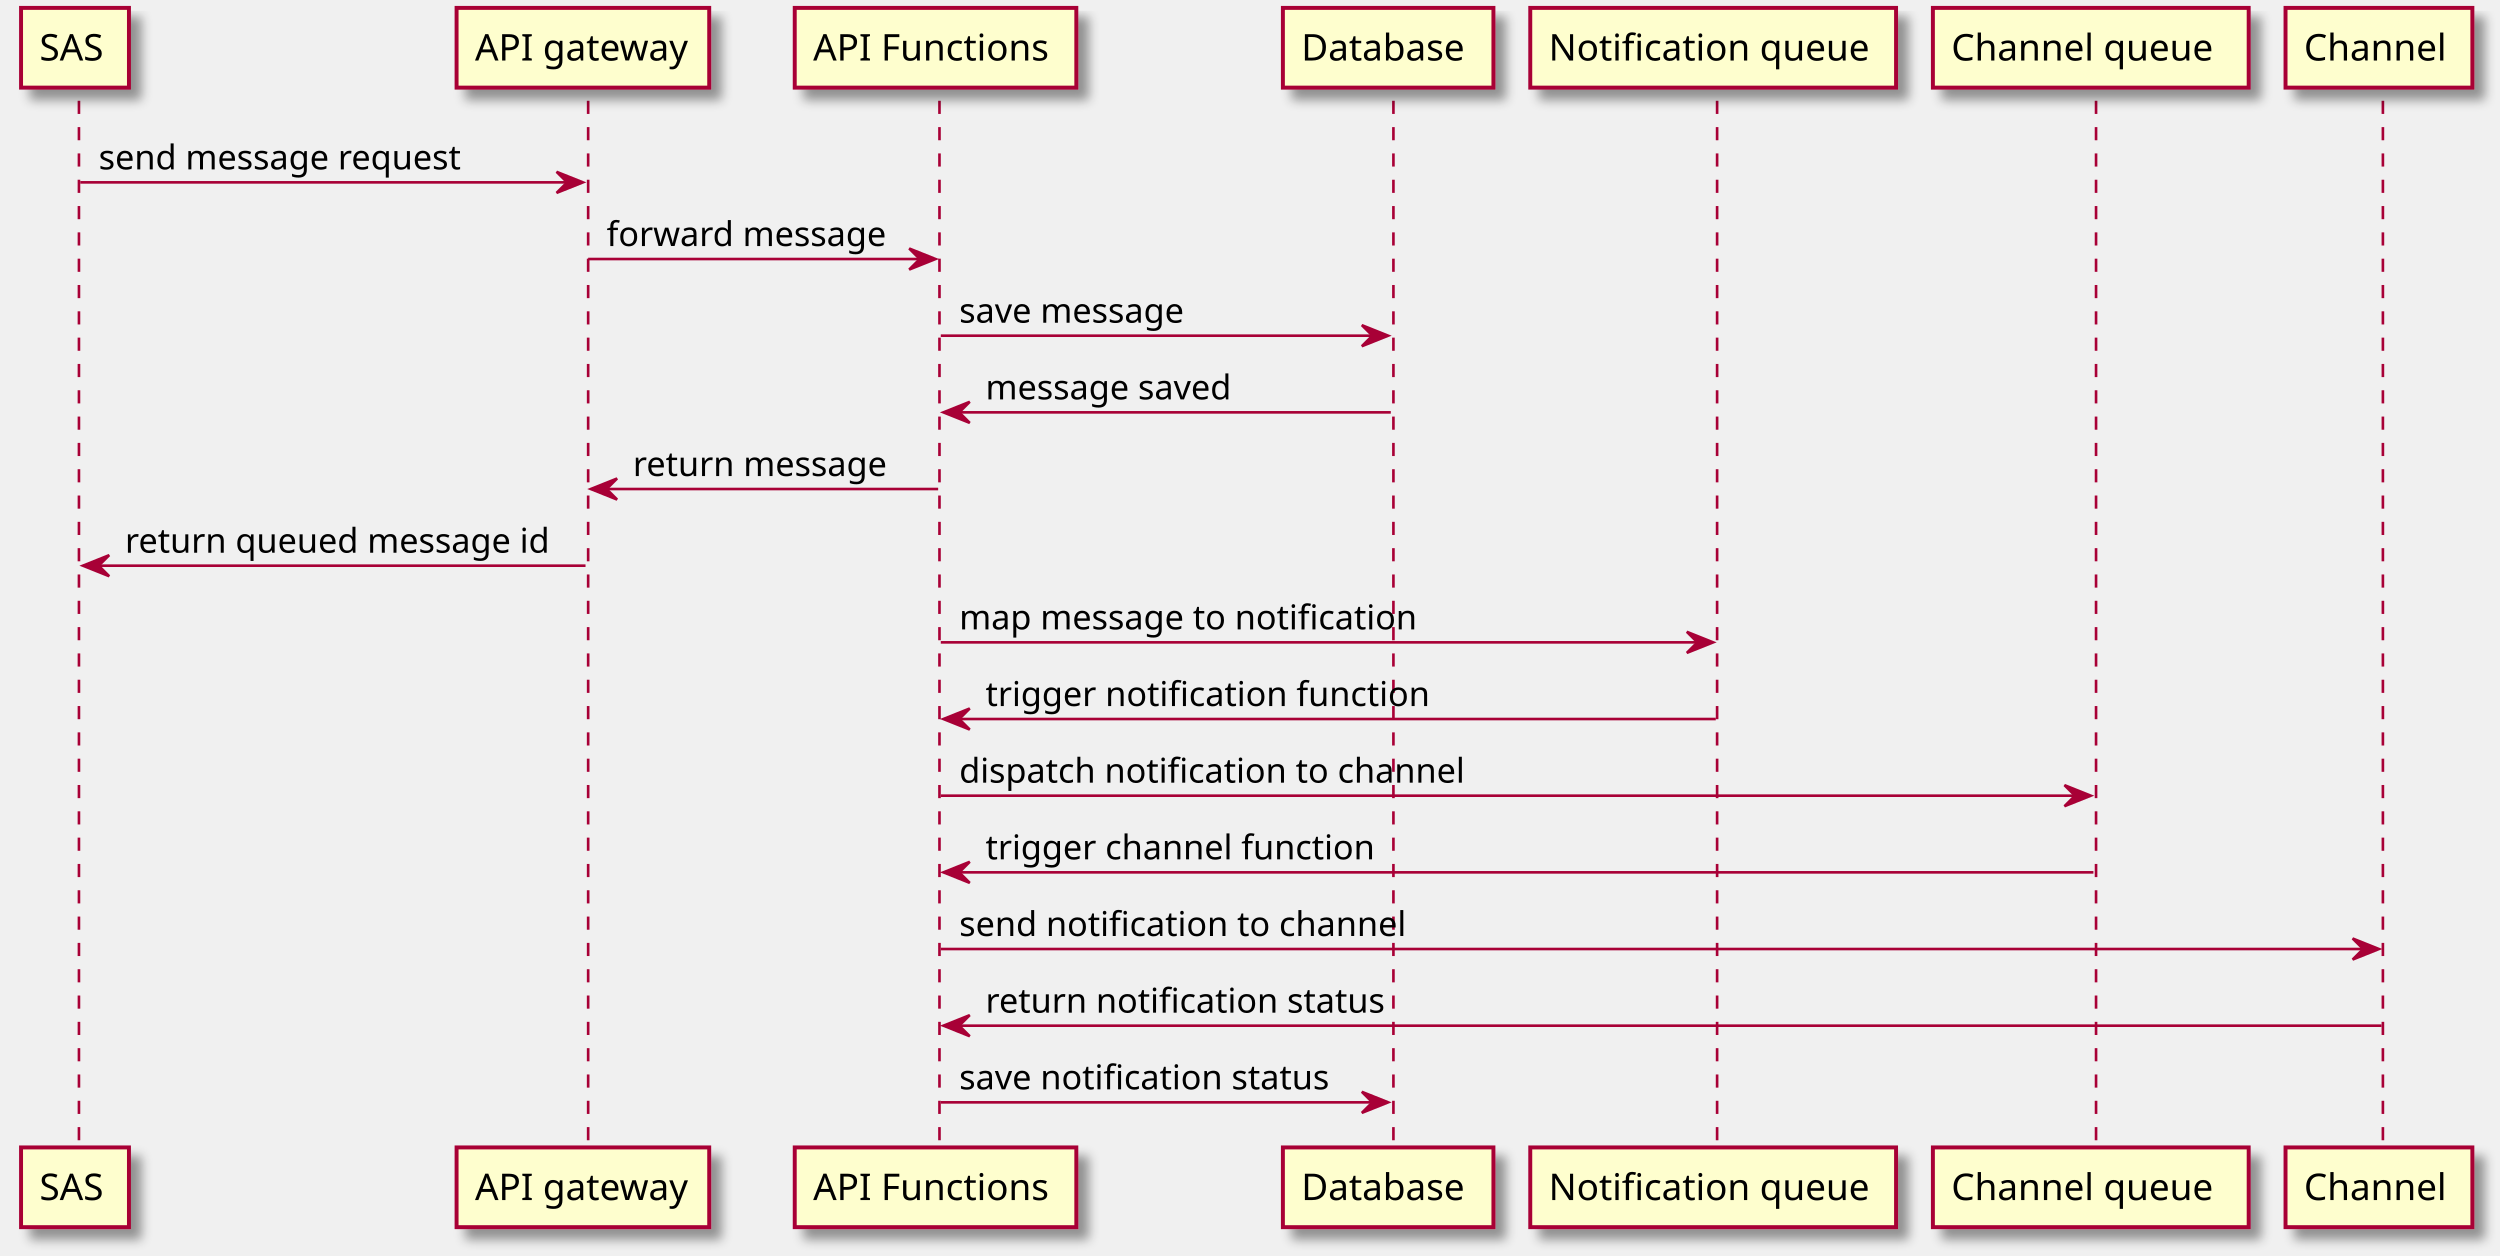
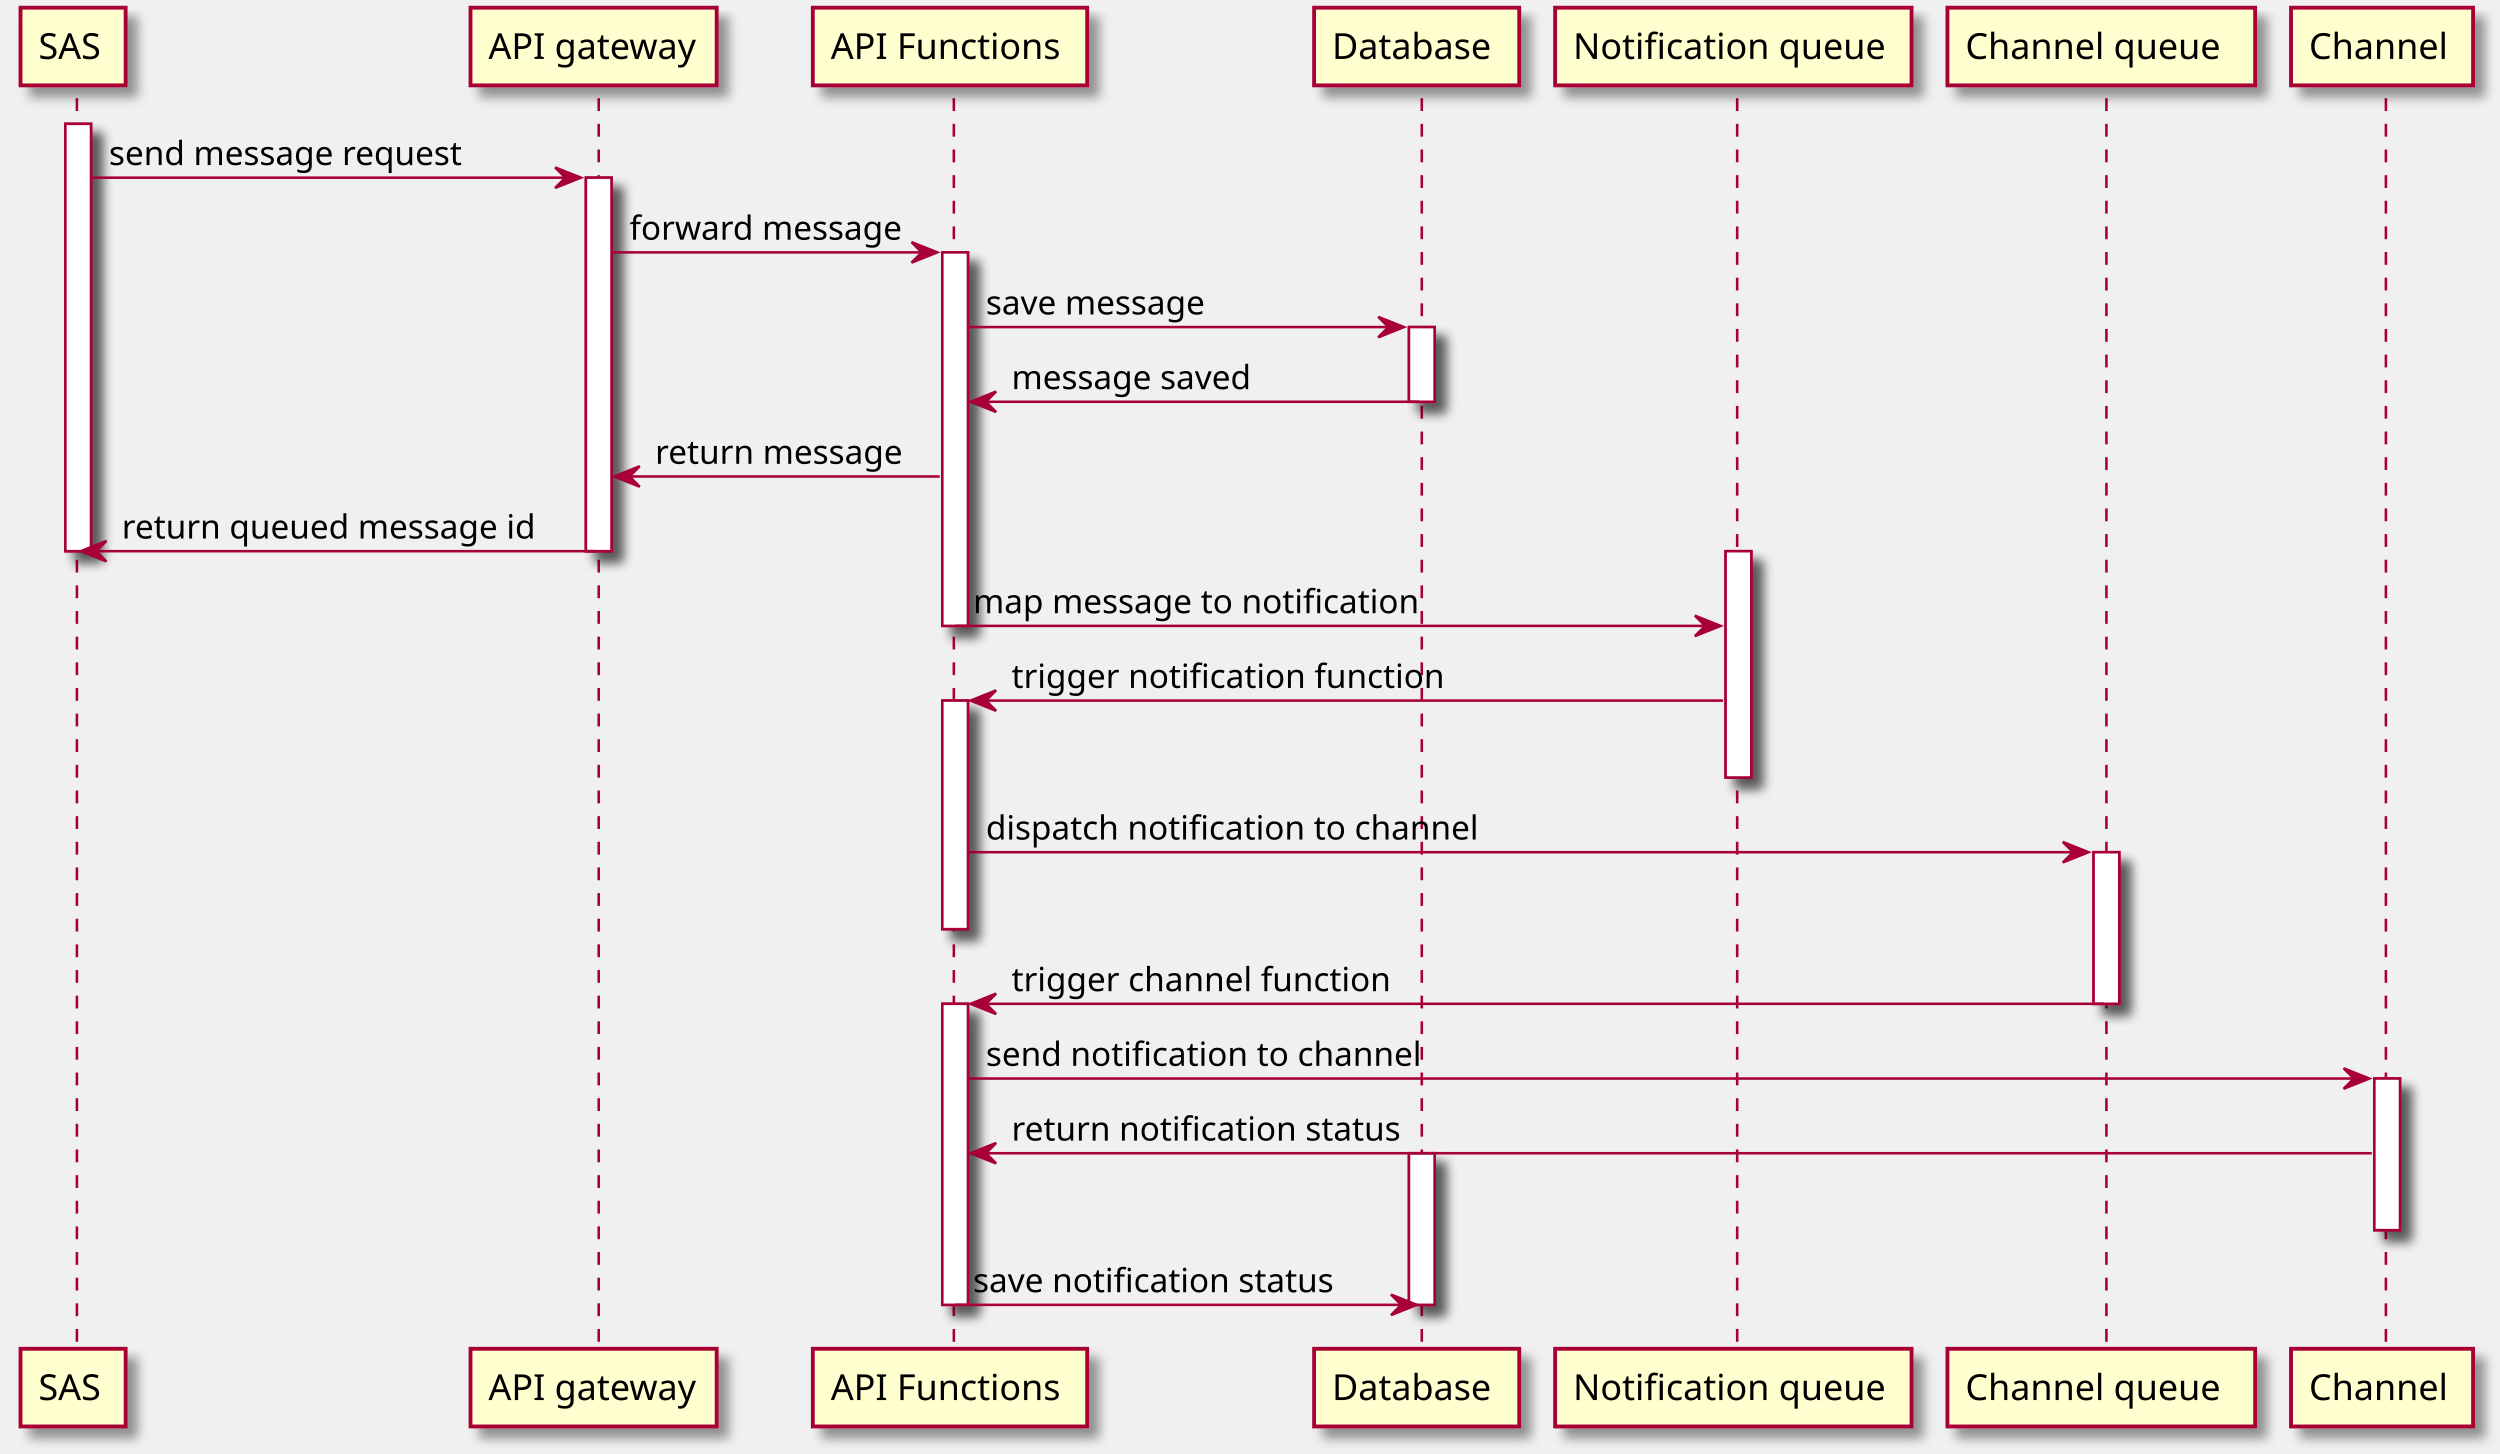
- <svg xmlns="http://www.w3.org/2000/svg" contentScriptType="application/ecmascript" contentStyleType="text/css" height="477px" preserveAspectRatio="none" style="width:950px;height:477px;" version="1.1" viewBox="0 0 950 477" width="950px" zoomAndPan="magnify">
+ <svg xmlns="http://www.w3.org/2000/svg" contentScriptType="application/ecmascript" contentStyleType="text/css" height="567px" preserveAspectRatio="none" style="width:975px;height:567px;" version="1.1" viewBox="0 0 975 567" width="975px" zoomAndPan="magnify">
  <defs>
-     <filter height="300%" id="fbh4pt39g6aoy" width="300%" x="-1" y="-1">
+     <filter height="300%" id="f18rab6945oepe" width="300%" x="-1" y="-1">
      <feGaussianBlur result="blurOut" stdDeviation="2.0" />
      <feColorMatrix in="blurOut" result="blurOut2" type="matrix" values="0 0 0 0 0 0 0 0 0 0 0 0 0 0 0 0 0 0 .4 0" />
      <feOffset dx="4.0" dy="4.0" in="blurOut2" result="blurOut3" />
      <feBlend in="SourceGraphic" in2="blurOut3" mode="normal" />
    </filter>
  </defs>
  <g>
-     <line style="stroke: #A80036; stroke-width: 1.0; stroke-dasharray: 5.0,5.0;" x1="30" x2="30" y1="38.297" y2="437.023" />
-     <line style="stroke: #A80036; stroke-width: 1.0; stroke-dasharray: 5.0,5.0;" x1="223.5" x2="223.5" y1="38.297" y2="437.023" />
-     <line style="stroke: #A80036; stroke-width: 1.0; stroke-dasharray: 5.0,5.0;" x1="357" x2="357" y1="38.297" y2="437.023" />
-     <line style="stroke: #A80036; stroke-width: 1.0; stroke-dasharray: 5.0,5.0;" x1="529.5" x2="529.5" y1="38.297" y2="437.023" />
-     <line style="stroke: #A80036; stroke-width: 1.0; stroke-dasharray: 5.0,5.0;" x1="652.5" x2="652.5" y1="38.297" y2="437.023" />
-     <line style="stroke: #A80036; stroke-width: 1.0; stroke-dasharray: 5.0,5.0;" x1="796.5" x2="796.5" y1="38.297" y2="437.023" />
-     <line style="stroke: #A80036; stroke-width: 1.0; stroke-dasharray: 5.0,5.0;" x1="905.5" x2="905.5" y1="38.297" y2="437.023" />
-     <rect fill="#FEFECE" filter="url(#fbh4pt39g6aoy)" height="30.297" style="stroke: #A80036; stroke-width: 1.5;" width="41" x="8" y="3" />
+     <rect fill="#FFFFFF" filter="url(#f18rab6945oepe)" height="166.664" style="stroke: #A80036; stroke-width: 1.0;" width="10" x="25.5" y="48.297" />
+     <rect fill="#FFFFFF" filter="url(#f18rab6945oepe)" height="145.664" style="stroke: #A80036; stroke-width: 1.0;" width="10" x="228.5" y="69.297" />
+     <rect fill="#FFFFFF" filter="url(#f18rab6945oepe)" height="145.664" style="stroke: #A80036; stroke-width: 1.0;" width="10" x="367.5" y="98.43" />
+     <rect fill="#FFFFFF" filter="url(#f18rab6945oepe)" height="89.133" style="stroke: #A80036; stroke-width: 1.0;" width="10" x="367.5" y="273.227" />
+     <rect fill="#FFFFFF" filter="url(#f18rab6945oepe)" height="117.398" style="stroke: #A80036; stroke-width: 1.0;" width="10" x="367.5" y="391.492" />
+     <rect fill="#FFFFFF" filter="url(#f18rab6945oepe)" height="29.133" style="stroke: #A80036; stroke-width: 1.0;" width="10" x="549.5" y="127.562" />
+     <rect fill="#FFFFFF" filter="url(#f18rab6945oepe)" height="59.133" style="stroke: #A80036; stroke-width: 1.0;" width="10" x="549.5" y="449.758" />
+     <rect fill="#FFFFFF" filter="url(#f18rab6945oepe)" height="88.266" style="stroke: #A80036; stroke-width: 1.0;" width="10" x="673" y="214.961" />
+     <rect fill="#FFFFFF" filter="url(#f18rab6945oepe)" height="59.133" style="stroke: #A80036; stroke-width: 1.0;" width="10" x="816.5" y="332.359" />
+     <rect fill="#FFFFFF" filter="url(#f18rab6945oepe)" height="59.133" style="stroke: #A80036; stroke-width: 1.0;" width="10" x="926" y="420.625" />
+     <line style="stroke: #A80036; stroke-width: 1.0; stroke-dasharray: 5.0,5.0;" x1="30" x2="30" y1="38.297" y2="527.023" />
+     <line style="stroke: #A80036; stroke-width: 1.0; stroke-dasharray: 5.0,5.0;" x1="233.5" x2="233.5" y1="38.297" y2="527.023" />
+     <line style="stroke: #A80036; stroke-width: 1.0; stroke-dasharray: 5.0,5.0;" x1="372" x2="372" y1="38.297" y2="527.023" />
+     <line style="stroke: #A80036; stroke-width: 1.0; stroke-dasharray: 5.0,5.0;" x1="554.5" x2="554.5" y1="38.297" y2="527.023" />
+     <line style="stroke: #A80036; stroke-width: 1.0; stroke-dasharray: 5.0,5.0;" x1="677.5" x2="677.5" y1="38.297" y2="527.023" />
+     <line style="stroke: #A80036; stroke-width: 1.0; stroke-dasharray: 5.0,5.0;" x1="821.5" x2="821.5" y1="38.297" y2="527.023" />
+     <line style="stroke: #A80036; stroke-width: 1.0; stroke-dasharray: 5.0,5.0;" x1="930.5" x2="930.5" y1="38.297" y2="527.023" />
+     <rect fill="#FEFECE" filter="url(#f18rab6945oepe)" height="30.297" style="stroke: #A80036; stroke-width: 1.5;" width="41" x="8" y="3" />
    <text fill="#000000" font-family="sans-serif" font-size="14" lengthAdjust="spacingAndGlyphs" textLength="27" x="15" y="22.995">SAS</text>
-     <rect fill="#FEFECE" filter="url(#fbh4pt39g6aoy)" height="30.297" style="stroke: #A80036; stroke-width: 1.5;" width="41" x="8" y="436.023" />
-     <text fill="#000000" font-family="sans-serif" font-size="14" lengthAdjust="spacingAndGlyphs" textLength="27" x="15" y="456.019">SAS</text>
-     <rect fill="#FEFECE" filter="url(#fbh4pt39g6aoy)" height="30.297" style="stroke: #A80036; stroke-width: 1.5;" width="96" x="173.5" y="3" />
-     <text fill="#000000" font-family="sans-serif" font-size="14" lengthAdjust="spacingAndGlyphs" textLength="82" x="180.5" y="22.995">API gateway</text>
-     <rect fill="#FEFECE" filter="url(#fbh4pt39g6aoy)" height="30.297" style="stroke: #A80036; stroke-width: 1.5;" width="96" x="173.5" y="436.023" />
-     <text fill="#000000" font-family="sans-serif" font-size="14" lengthAdjust="spacingAndGlyphs" textLength="82" x="180.5" y="456.019">API gateway</text>
-     <rect fill="#FEFECE" filter="url(#fbh4pt39g6aoy)" height="30.297" style="stroke: #A80036; stroke-width: 1.5;" width="107" x="302" y="3" />
-     <text fill="#000000" font-family="sans-serif" font-size="14" lengthAdjust="spacingAndGlyphs" textLength="93" x="309" y="22.995">API Functions</text>
-     <rect fill="#FEFECE" filter="url(#fbh4pt39g6aoy)" height="30.297" style="stroke: #A80036; stroke-width: 1.5;" width="107" x="302" y="436.023" />
-     <text fill="#000000" font-family="sans-serif" font-size="14" lengthAdjust="spacingAndGlyphs" textLength="93" x="309" y="456.019">API Functions</text>
-     <rect fill="#FEFECE" filter="url(#fbh4pt39g6aoy)" height="30.297" style="stroke: #A80036; stroke-width: 1.5;" width="80" x="487.5" y="3" />
-     <text fill="#000000" font-family="sans-serif" font-size="14" lengthAdjust="spacingAndGlyphs" textLength="66" x="494.5" y="22.995">Database</text>
-     <rect fill="#FEFECE" filter="url(#fbh4pt39g6aoy)" height="30.297" style="stroke: #A80036; stroke-width: 1.5;" width="80" x="487.5" y="436.023" />
-     <text fill="#000000" font-family="sans-serif" font-size="14" lengthAdjust="spacingAndGlyphs" textLength="66" x="494.5" y="456.019">Database</text>
-     <rect fill="#FEFECE" filter="url(#fbh4pt39g6aoy)" height="30.297" style="stroke: #A80036; stroke-width: 1.5;" width="139" x="581.5" y="3" />
-     <text fill="#000000" font-family="sans-serif" font-size="14" lengthAdjust="spacingAndGlyphs" textLength="125" x="588.5" y="22.995">Notification queue</text>
-     <rect fill="#FEFECE" filter="url(#fbh4pt39g6aoy)" height="30.297" style="stroke: #A80036; stroke-width: 1.5;" width="139" x="581.5" y="436.023" />
-     <text fill="#000000" font-family="sans-serif" font-size="14" lengthAdjust="spacingAndGlyphs" textLength="125" x="588.5" y="456.019">Notification queue</text>
-     <rect fill="#FEFECE" filter="url(#fbh4pt39g6aoy)" height="30.297" style="stroke: #A80036; stroke-width: 1.5;" width="120" x="734.5" y="3" />
-     <text fill="#000000" font-family="sans-serif" font-size="14" lengthAdjust="spacingAndGlyphs" textLength="106" x="741.5" y="22.995">Channel queue</text>
-     <rect fill="#FEFECE" filter="url(#fbh4pt39g6aoy)" height="30.297" style="stroke: #A80036; stroke-width: 1.5;" width="120" x="734.5" y="436.023" />
-     <text fill="#000000" font-family="sans-serif" font-size="14" lengthAdjust="spacingAndGlyphs" textLength="106" x="741.5" y="456.019">Channel queue</text>
-     <rect fill="#FEFECE" filter="url(#fbh4pt39g6aoy)" height="30.297" style="stroke: #A80036; stroke-width: 1.5;" width="71" x="868.5" y="3" />
-     <text fill="#000000" font-family="sans-serif" font-size="14" lengthAdjust="spacingAndGlyphs" textLength="57" x="875.5" y="22.995">Channel</text>
-     <rect fill="#FEFECE" filter="url(#fbh4pt39g6aoy)" height="30.297" style="stroke: #A80036; stroke-width: 1.5;" width="71" x="868.5" y="436.023" />
-     <text fill="#000000" font-family="sans-serif" font-size="14" lengthAdjust="spacingAndGlyphs" textLength="57" x="875.5" y="456.019">Channel</text>
-     <polygon fill="#A80036" points="211.5,65.297,221.5,69.297,211.5,73.297,215.5,69.297" style="stroke: #A80036; stroke-width: 1.0;" />
-     <line style="stroke: #A80036; stroke-width: 1.0;" x1="30.5" x2="217.5" y1="69.297" y2="69.297" />
-     <text fill="#000000" font-family="sans-serif" font-size="13" lengthAdjust="spacingAndGlyphs" textLength="147" x="37.5" y="64.364">send message request</text>
-     <polygon fill="#A80036" points="345.5,94.43,355.5,98.43,345.5,102.43,349.5,98.43" style="stroke: #A80036; stroke-width: 1.0;" />
-     <line style="stroke: #A80036; stroke-width: 1.0;" x1="223.5" x2="351.5" y1="98.43" y2="98.43" />
-     <text fill="#000000" font-family="sans-serif" font-size="13" lengthAdjust="spacingAndGlyphs" textLength="110" x="230.5" y="93.497">forward message</text>
-     <polygon fill="#A80036" points="517.5,123.562,527.5,127.562,517.5,131.562,521.5,127.562" style="stroke: #A80036; stroke-width: 1.0;" />
-     <line style="stroke: #A80036; stroke-width: 1.0;" x1="357.5" x2="523.5" y1="127.562" y2="127.562" />
-     <text fill="#000000" font-family="sans-serif" font-size="13" lengthAdjust="spacingAndGlyphs" textLength="93" x="364.5" y="122.629">save message</text>
-     <polygon fill="#A80036" points="368.5,152.695,358.5,156.695,368.5,160.695,364.5,156.695" style="stroke: #A80036; stroke-width: 1.0;" />
-     <line style="stroke: #A80036; stroke-width: 1.0;" x1="362.5" x2="528.5" y1="156.695" y2="156.695" />
-     <text fill="#000000" font-family="sans-serif" font-size="13" lengthAdjust="spacingAndGlyphs" textLength="101" x="374.5" y="151.762">message saved</text>
-     <polygon fill="#A80036" points="234.5,181.828,224.5,185.828,234.5,189.828,230.5,185.828" style="stroke: #A80036; stroke-width: 1.0;" />
-     <line style="stroke: #A80036; stroke-width: 1.0;" x1="228.5" x2="356.5" y1="185.828" y2="185.828" />
-     <text fill="#000000" font-family="sans-serif" font-size="13" lengthAdjust="spacingAndGlyphs" textLength="102" x="240.5" y="180.895">return message</text>
+     <rect fill="#FEFECE" filter="url(#f18rab6945oepe)" height="30.297" style="stroke: #A80036; stroke-width: 1.5;" width="41" x="8" y="526.023" />
+     <text fill="#000000" font-family="sans-serif" font-size="14" lengthAdjust="spacingAndGlyphs" textLength="27" x="15" y="546.019">SAS</text>
+     <rect fill="#FEFECE" filter="url(#f18rab6945oepe)" height="30.297" style="stroke: #A80036; stroke-width: 1.5;" width="96" x="183.5" y="3" />
+     <text fill="#000000" font-family="sans-serif" font-size="14" lengthAdjust="spacingAndGlyphs" textLength="82" x="190.5" y="22.995">API gateway</text>
+     <rect fill="#FEFECE" filter="url(#f18rab6945oepe)" height="30.297" style="stroke: #A80036; stroke-width: 1.5;" width="96" x="183.5" y="526.023" />
+     <text fill="#000000" font-family="sans-serif" font-size="14" lengthAdjust="spacingAndGlyphs" textLength="82" x="190.5" y="546.019">API gateway</text>
+     <rect fill="#FEFECE" filter="url(#f18rab6945oepe)" height="30.297" style="stroke: #A80036; stroke-width: 1.5;" width="107" x="317" y="3" />
+     <text fill="#000000" font-family="sans-serif" font-size="14" lengthAdjust="spacingAndGlyphs" textLength="93" x="324" y="22.995">API Functions</text>
+     <rect fill="#FEFECE" filter="url(#f18rab6945oepe)" height="30.297" style="stroke: #A80036; stroke-width: 1.5;" width="107" x="317" y="526.023" />
+     <text fill="#000000" font-family="sans-serif" font-size="14" lengthAdjust="spacingAndGlyphs" textLength="93" x="324" y="546.019">API Functions</text>
+     <rect fill="#FEFECE" filter="url(#f18rab6945oepe)" height="30.297" style="stroke: #A80036; stroke-width: 1.5;" width="80" x="512.5" y="3" />
+     <text fill="#000000" font-family="sans-serif" font-size="14" lengthAdjust="spacingAndGlyphs" textLength="66" x="519.5" y="22.995">Database</text>
+     <rect fill="#FEFECE" filter="url(#f18rab6945oepe)" height="30.297" style="stroke: #A80036; stroke-width: 1.5;" width="80" x="512.5" y="526.023" />
+     <text fill="#000000" font-family="sans-serif" font-size="14" lengthAdjust="spacingAndGlyphs" textLength="66" x="519.5" y="546.019">Database</text>
+     <rect fill="#FEFECE" filter="url(#f18rab6945oepe)" height="30.297" style="stroke: #A80036; stroke-width: 1.5;" width="139" x="606.5" y="3" />
+     <text fill="#000000" font-family="sans-serif" font-size="14" lengthAdjust="spacingAndGlyphs" textLength="125" x="613.5" y="22.995">Notification queue</text>
+     <rect fill="#FEFECE" filter="url(#f18rab6945oepe)" height="30.297" style="stroke: #A80036; stroke-width: 1.5;" width="139" x="606.5" y="526.023" />
+     <text fill="#000000" font-family="sans-serif" font-size="14" lengthAdjust="spacingAndGlyphs" textLength="125" x="613.5" y="546.019">Notification queue</text>
+     <rect fill="#FEFECE" filter="url(#f18rab6945oepe)" height="30.297" style="stroke: #A80036; stroke-width: 1.5;" width="120" x="759.5" y="3" />
+     <text fill="#000000" font-family="sans-serif" font-size="14" lengthAdjust="spacingAndGlyphs" textLength="106" x="766.5" y="22.995">Channel queue</text>
+     <rect fill="#FEFECE" filter="url(#f18rab6945oepe)" height="30.297" style="stroke: #A80036; stroke-width: 1.5;" width="120" x="759.5" y="526.023" />
+     <text fill="#000000" font-family="sans-serif" font-size="14" lengthAdjust="spacingAndGlyphs" textLength="106" x="766.5" y="546.019">Channel queue</text>
+     <rect fill="#FEFECE" filter="url(#f18rab6945oepe)" height="30.297" style="stroke: #A80036; stroke-width: 1.5;" width="71" x="893.5" y="3" />
+     <text fill="#000000" font-family="sans-serif" font-size="14" lengthAdjust="spacingAndGlyphs" textLength="57" x="900.5" y="22.995">Channel</text>
+     <rect fill="#FEFECE" filter="url(#f18rab6945oepe)" height="30.297" style="stroke: #A80036; stroke-width: 1.5;" width="71" x="893.5" y="526.023" />
+     <text fill="#000000" font-family="sans-serif" font-size="14" lengthAdjust="spacingAndGlyphs" textLength="57" x="900.5" y="546.019">Channel</text>
+     <rect fill="#FFFFFF" filter="url(#f18rab6945oepe)" height="166.664" style="stroke: #A80036; stroke-width: 1.0;" width="10" x="25.5" y="48.297" />
+     <rect fill="#FFFFFF" filter="url(#f18rab6945oepe)" height="145.664" style="stroke: #A80036; stroke-width: 1.0;" width="10" x="228.5" y="69.297" />
+     <rect fill="#FFFFFF" filter="url(#f18rab6945oepe)" height="145.664" style="stroke: #A80036; stroke-width: 1.0;" width="10" x="367.5" y="98.43" />
+     <rect fill="#FFFFFF" filter="url(#f18rab6945oepe)" height="89.133" style="stroke: #A80036; stroke-width: 1.0;" width="10" x="367.5" y="273.227" />
+     <rect fill="#FFFFFF" filter="url(#f18rab6945oepe)" height="117.398" style="stroke: #A80036; stroke-width: 1.0;" width="10" x="367.5" y="391.492" />
+     <rect fill="#FFFFFF" filter="url(#f18rab6945oepe)" height="29.133" style="stroke: #A80036; stroke-width: 1.0;" width="10" x="549.5" y="127.562" />
+     <rect fill="#FFFFFF" filter="url(#f18rab6945oepe)" height="59.133" style="stroke: #A80036; stroke-width: 1.0;" width="10" x="549.5" y="449.758" />
+     <rect fill="#FFFFFF" filter="url(#f18rab6945oepe)" height="88.266" style="stroke: #A80036; stroke-width: 1.0;" width="10" x="673" y="214.961" />
+     <rect fill="#FFFFFF" filter="url(#f18rab6945oepe)" height="59.133" style="stroke: #A80036; stroke-width: 1.0;" width="10" x="816.5" y="332.359" />
+     <rect fill="#FFFFFF" filter="url(#f18rab6945oepe)" height="59.133" style="stroke: #A80036; stroke-width: 1.0;" width="10" x="926" y="420.625" />
+     <polygon fill="#A80036" points="216.5,65.297,226.5,69.297,216.5,73.297,220.5,69.297" style="stroke: #A80036; stroke-width: 1.0;" />
+     <line style="stroke: #A80036; stroke-width: 1.0;" x1="35.5" x2="222.5" y1="69.297" y2="69.297" />
+     <text fill="#000000" font-family="sans-serif" font-size="13" lengthAdjust="spacingAndGlyphs" textLength="147" x="42.5" y="64.364">send message request</text>
+     <polygon fill="#A80036" points="355.5,94.43,365.5,98.43,355.5,102.43,359.5,98.43" style="stroke: #A80036; stroke-width: 1.0;" />
+     <line style="stroke: #A80036; stroke-width: 1.0;" x1="238.5" x2="361.5" y1="98.43" y2="98.43" />
+     <text fill="#000000" font-family="sans-serif" font-size="13" lengthAdjust="spacingAndGlyphs" textLength="110" x="245.5" y="93.497">forward message</text>
+     <polygon fill="#A80036" points="537.5,123.562,547.5,127.562,537.5,131.562,541.5,127.562" style="stroke: #A80036; stroke-width: 1.0;" />
+     <line style="stroke: #A80036; stroke-width: 1.0;" x1="377.5" x2="543.5" y1="127.562" y2="127.562" />
+     <text fill="#000000" font-family="sans-serif" font-size="13" lengthAdjust="spacingAndGlyphs" textLength="93" x="384.5" y="122.629">save message</text>
+     <polygon fill="#A80036" points="388.5,152.695,378.5,156.695,388.5,160.695,384.5,156.695" style="stroke: #A80036; stroke-width: 1.0;" />
+     <line style="stroke: #A80036; stroke-width: 1.0;" x1="382.5" x2="553.5" y1="156.695" y2="156.695" />
+     <text fill="#000000" font-family="sans-serif" font-size="13" lengthAdjust="spacingAndGlyphs" textLength="101" x="394.5" y="151.762">message saved</text>
+     <polygon fill="#A80036" points="249.5,181.828,239.5,185.828,249.5,189.828,245.5,185.828" style="stroke: #A80036; stroke-width: 1.0;" />
+     <line style="stroke: #A80036; stroke-width: 1.0;" x1="243.5" x2="366.5" y1="185.828" y2="185.828" />
+     <text fill="#000000" font-family="sans-serif" font-size="13" lengthAdjust="spacingAndGlyphs" textLength="102" x="255.5" y="180.895">return message</text>
    <polygon fill="#A80036" points="41.5,210.961,31.5,214.961,41.5,218.961,37.5,214.961" style="stroke: #A80036; stroke-width: 1.0;" />
-     <line style="stroke: #A80036; stroke-width: 1.0;" x1="35.5" x2="222.5" y1="214.961" y2="214.961" />
+     <line style="stroke: #A80036; stroke-width: 1.0;" x1="35.5" x2="232.5" y1="214.961" y2="214.961" />
    <text fill="#000000" font-family="sans-serif" font-size="13" lengthAdjust="spacingAndGlyphs" textLength="169" x="47.5" y="210.028">return queued message id</text>
-     <polygon fill="#A80036" points="641,240.094,651,244.094,641,248.094,645,244.094" style="stroke: #A80036; stroke-width: 1.0;" />
-     <line style="stroke: #A80036; stroke-width: 1.0;" x1="357.5" x2="647" y1="244.094" y2="244.094" />
-     <text fill="#000000" font-family="sans-serif" font-size="13" lengthAdjust="spacingAndGlyphs" textLength="183" x="364.5" y="239.161">map message to notification</text>
-     <polygon fill="#A80036" points="368.5,269.227,358.5,273.227,368.5,277.227,364.5,273.227" style="stroke: #A80036; stroke-width: 1.0;" />
-     <line style="stroke: #A80036; stroke-width: 1.0;" x1="362.5" x2="652" y1="273.227" y2="273.227" />
-     <text fill="#000000" font-family="sans-serif" font-size="13" lengthAdjust="spacingAndGlyphs" textLength="171" x="374.5" y="268.293">trigger notification function</text>
-     <polygon fill="#A80036" points="784.5,298.359,794.5,302.359,784.5,306.359,788.5,302.359" style="stroke: #A80036; stroke-width: 1.0;" />
-     <line style="stroke: #A80036; stroke-width: 1.0;" x1="357.5" x2="790.5" y1="302.359" y2="302.359" />
-     <text fill="#000000" font-family="sans-serif" font-size="13" lengthAdjust="spacingAndGlyphs" textLength="199" x="364.5" y="297.426">dispatch notification to channel</text>
-     <polygon fill="#A80036" points="368.5,327.492,358.5,331.492,368.5,335.492,364.5,331.492" style="stroke: #A80036; stroke-width: 1.0;" />
-     <line style="stroke: #A80036; stroke-width: 1.0;" x1="362.5" x2="795.5" y1="331.492" y2="331.492" />
-     <text fill="#000000" font-family="sans-serif" font-size="13" lengthAdjust="spacingAndGlyphs" textLength="151" x="374.5" y="326.559">trigger channel function</text>
-     <polygon fill="#A80036" points="894,356.625,904,360.625,894,364.625,898,360.625" style="stroke: #A80036; stroke-width: 1.0;" />
-     <line style="stroke: #A80036; stroke-width: 1.0;" x1="357.5" x2="900" y1="360.625" y2="360.625" />
-     <text fill="#000000" font-family="sans-serif" font-size="13" lengthAdjust="spacingAndGlyphs" textLength="176" x="364.5" y="355.692">send notification to channel</text>
-     <polygon fill="#A80036" points="368.5,385.758,358.5,389.758,368.5,393.758,364.5,389.758" style="stroke: #A80036; stroke-width: 1.0;" />
-     <line style="stroke: #A80036; stroke-width: 1.0;" x1="362.5" x2="905" y1="389.758" y2="389.758" />
-     <text fill="#000000" font-family="sans-serif" font-size="13" lengthAdjust="spacingAndGlyphs" textLength="157" x="374.5" y="384.825">return notification status</text>
-     <polygon fill="#A80036" points="517.5,414.891,527.5,418.891,517.5,422.891,521.5,418.891" style="stroke: #A80036; stroke-width: 1.0;" />
-     <line style="stroke: #A80036; stroke-width: 1.0;" x1="357.5" x2="523.5" y1="418.891" y2="418.891" />
-     <text fill="#000000" font-family="sans-serif" font-size="13" lengthAdjust="spacingAndGlyphs" textLength="148" x="364.5" y="413.957">save notification status</text>
+     <polygon fill="#A80036" points="661,240.094,671,244.094,661,248.094,665,244.094" style="stroke: #A80036; stroke-width: 1.0;" />
+     <line style="stroke: #A80036; stroke-width: 1.0;" x1="372.5" x2="667" y1="244.094" y2="244.094" />
+     <text fill="#000000" font-family="sans-serif" font-size="13" lengthAdjust="spacingAndGlyphs" textLength="183" x="379.5" y="239.161">map message to notification</text>
+     <polygon fill="#A80036" points="388.5,269.227,378.5,273.227,388.5,277.227,384.5,273.227" style="stroke: #A80036; stroke-width: 1.0;" />
+     <line style="stroke: #A80036; stroke-width: 1.0;" x1="382.5" x2="672" y1="273.227" y2="273.227" />
+     <text fill="#000000" font-family="sans-serif" font-size="13" lengthAdjust="spacingAndGlyphs" textLength="171" x="394.5" y="268.293">trigger notification function</text>
+     <polygon fill="#A80036" points="804.5,328.359,814.5,332.359,804.5,336.359,808.5,332.359" style="stroke: #A80036; stroke-width: 1.0;" />
+     <line style="stroke: #A80036; stroke-width: 1.0;" x1="377.5" x2="810.5" y1="332.359" y2="332.359" />
+     <text fill="#000000" font-family="sans-serif" font-size="13" lengthAdjust="spacingAndGlyphs" textLength="199" x="384.5" y="327.426">dispatch notification to channel</text>
+     <polygon fill="#A80036" points="388.5,387.492,378.5,391.492,388.5,395.492,384.5,391.492" style="stroke: #A80036; stroke-width: 1.0;" />
+     <line style="stroke: #A80036; stroke-width: 1.0;" x1="382.5" x2="820.5" y1="391.492" y2="391.492" />
+     <text fill="#000000" font-family="sans-serif" font-size="13" lengthAdjust="spacingAndGlyphs" textLength="151" x="394.5" y="386.559">trigger channel function</text>
+     <polygon fill="#A80036" points="914,416.625,924,420.625,914,424.625,918,420.625" style="stroke: #A80036; stroke-width: 1.0;" />
+     <line style="stroke: #A80036; stroke-width: 1.0;" x1="377.5" x2="920" y1="420.625" y2="420.625" />
+     <text fill="#000000" font-family="sans-serif" font-size="13" lengthAdjust="spacingAndGlyphs" textLength="176" x="384.5" y="415.692">send notification to channel</text>
+     <polygon fill="#A80036" points="388.5,445.758,378.5,449.758,388.5,453.758,384.5,449.758" style="stroke: #A80036; stroke-width: 1.0;" />
+     <line style="stroke: #A80036; stroke-width: 1.0;" x1="382.5" x2="925" y1="449.758" y2="449.758" />
+     <text fill="#000000" font-family="sans-serif" font-size="13" lengthAdjust="spacingAndGlyphs" textLength="157" x="394.5" y="444.825">return notification status</text>
+     <polygon fill="#A80036" points="542.5,504.891,552.5,508.891,542.5,512.891,546.5,508.891" style="stroke: #A80036; stroke-width: 1.0;" />
+     <line style="stroke: #A80036; stroke-width: 1.0;" x1="372.5" x2="548.5" y1="508.891" y2="508.891" />
+     <text fill="#000000" font-family="sans-serif" font-size="13" lengthAdjust="spacingAndGlyphs" textLength="148" x="379.5" y="503.957">save notification status</text>
  </g>
</svg>
